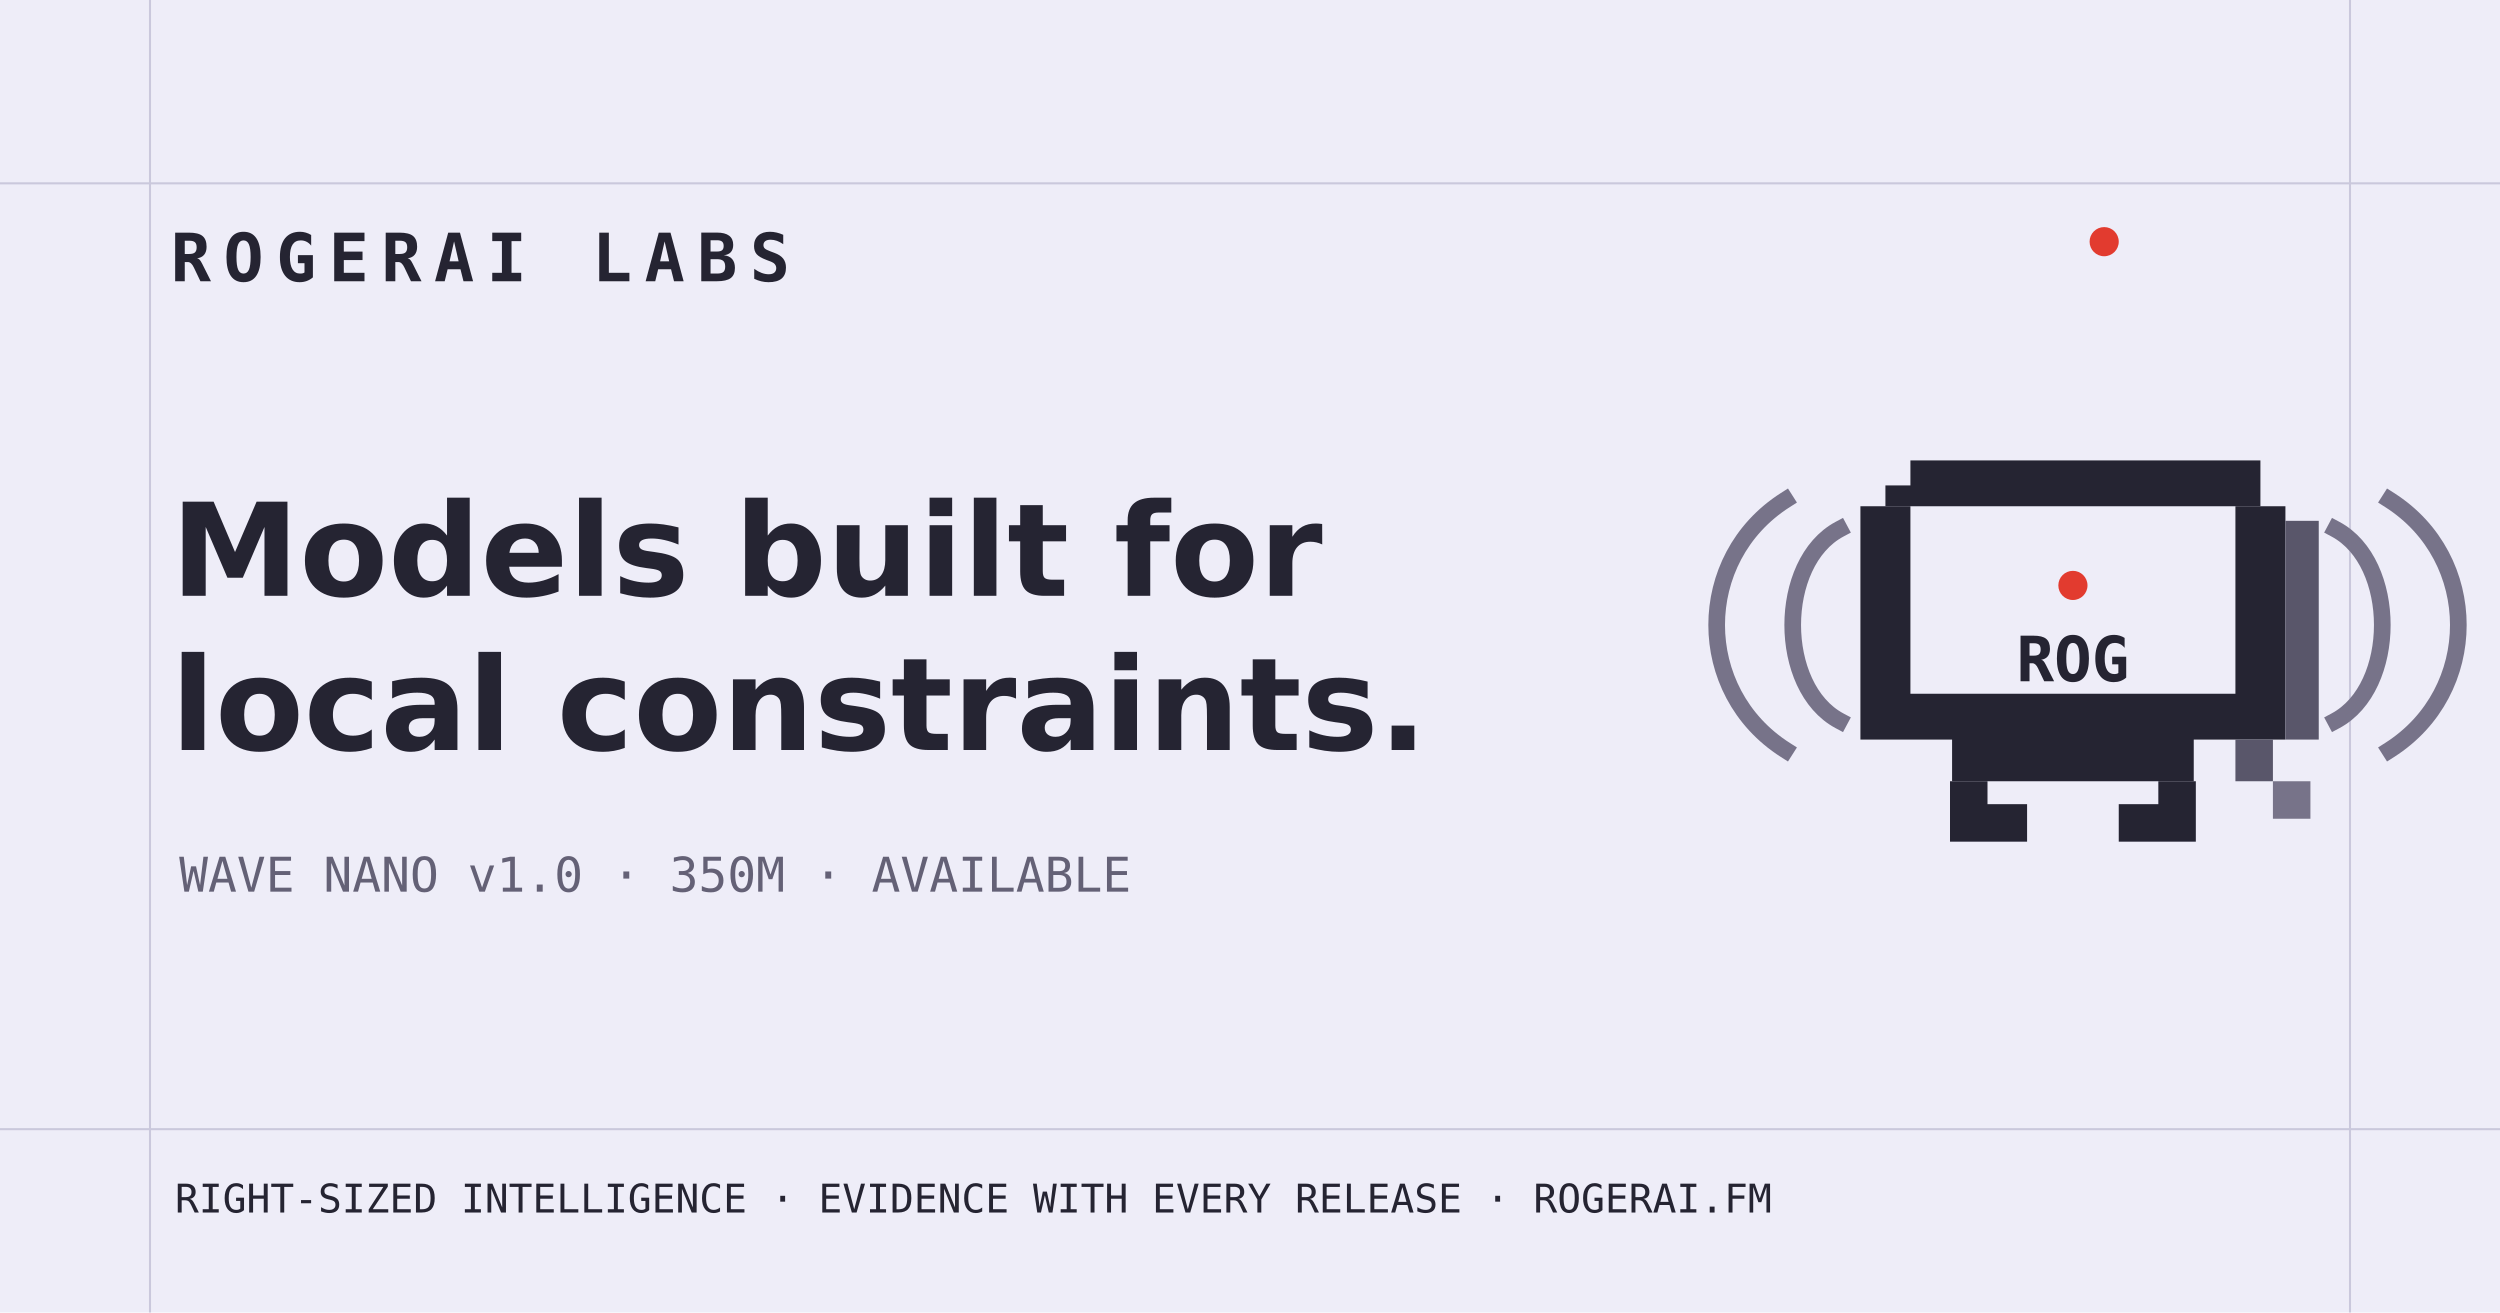
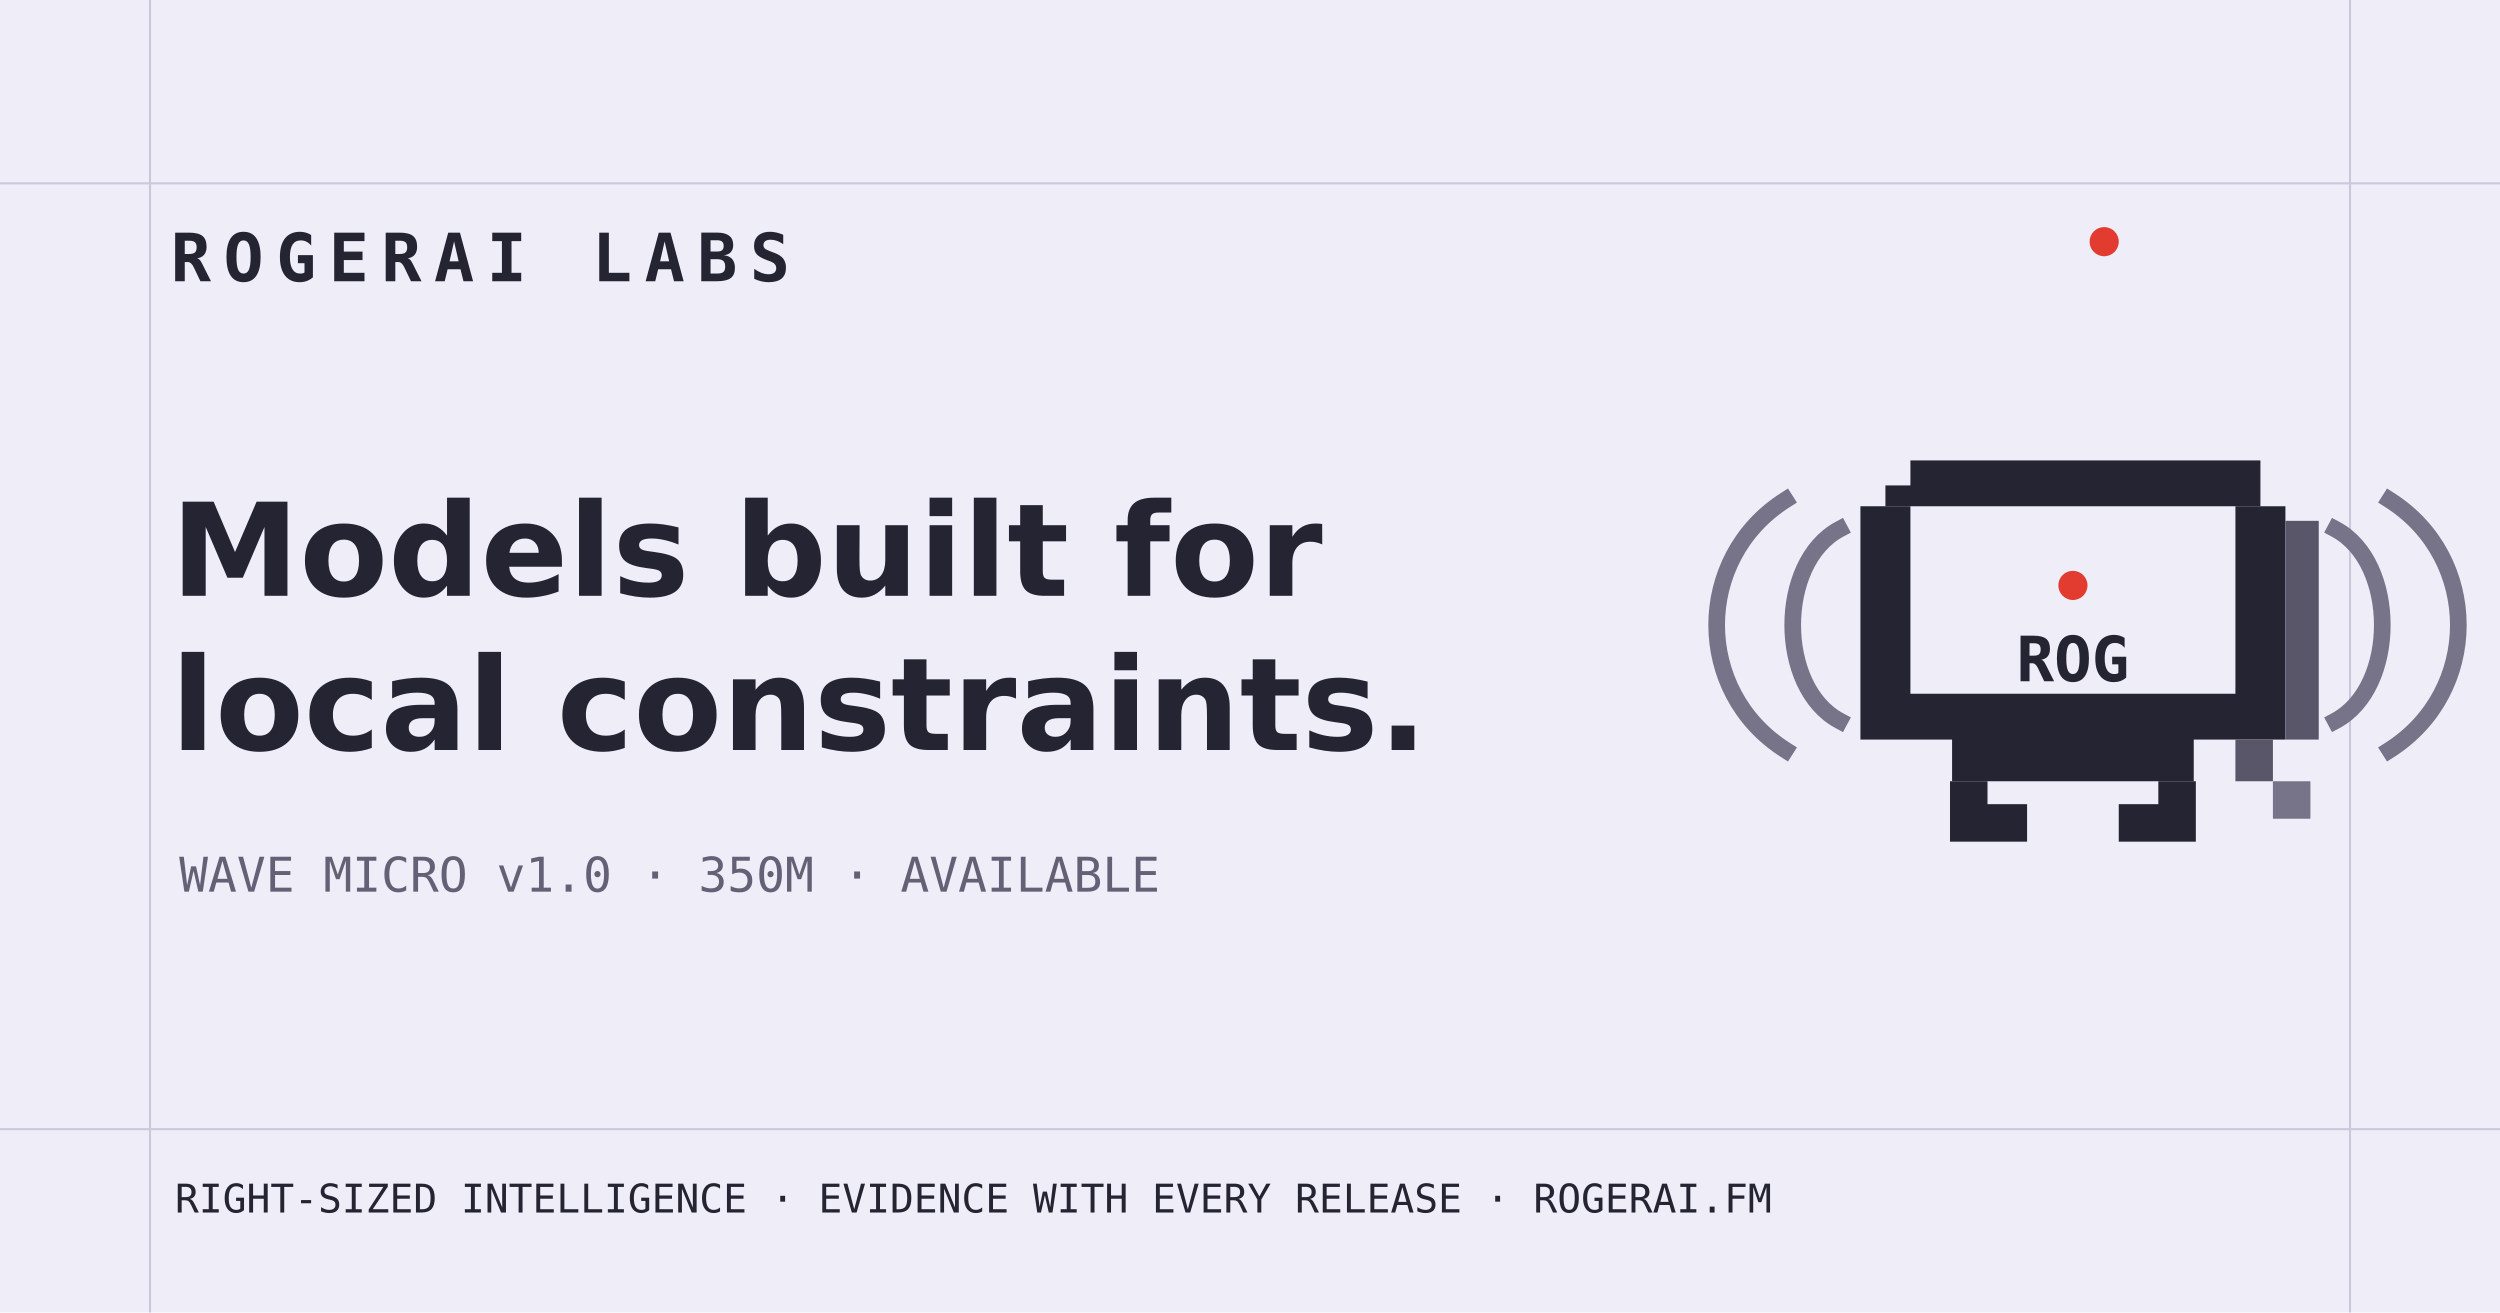
<svg xmlns="http://www.w3.org/2000/svg" width="1200" height="630" viewBox="0 0 1200 630">
  <rect width="1200" height="630" fill="#eeedf8" />
  <path d="M0 88H1200M0 542H1200" stroke="#cac8dc" />
  <path d="M72 0V630M1128 0V630" stroke="#cac8dc" />
  <circle cx="1010" cy="116" r="7" fill="#e23b2f" />
  <text x="82" y="135" fill="#252432" font-family="DejaVu Sans Mono,monospace" font-size="32" font-weight="700" letter-spacing="6">ROGERAI LABS</text>
  <text x="82" y="286" fill="#252432" font-family="DejaVu Sans,sans-serif" font-size="62" font-weight="700">Models built for</text>
  <text x="82" y="360" fill="#252432" font-family="DejaVu Sans,sans-serif" font-size="62" font-weight="700">local constraints.</text>
-   <text x="86" y="428" fill="#646176" font-family="DejaVu Sans Mono,monospace" font-size="23">WAVE NANO v1.0 · 350M · AVAILABLE</text>
+   <text x="86" y="428" fill="#646176" font-family="DejaVu Sans Mono,monospace" font-size="23">WAVE MICRO v1.0 · 350M · AVAILABLE</text>
  <g transform="translate(835 205)">
    <path d="M48 49C18 65 18 125 48 141M22 35C-22 63-22 127 22 155M286 49c30 16 30 76 0 92M312 35c44 28 44 92 0 120" fill="none" stroke="#777389" stroke-width="8" stroke-linecap="square" />
    <path d="M82 16h168v22H70V28h12z" fill="#252432" />
    <path d="M58 38h24v112H58zM238 38h24v112h-24zM82 128h156v22h-20v20H102v-20H82z" fill="#252432" />
    <path d="M262 45h16v105h-16zM238 150h18v20h-18z" fill="#59566a" />
    <path d="M256 170h18v18h-18z" fill="#777389" />
    <circle cx="160" cy="76" r="7" fill="#e23b2f" />
    <text x="160" y="122" text-anchor="middle" fill="#252432" font-family="DejaVu Sans Mono,monospace" font-size="30" font-weight="700">ROG</text>
    <path d="M110 170v20h28M210 170v20h-28" fill="none" stroke="#252432" stroke-width="18" />
  </g>
  <text x="84" y="582" fill="#252432" font-family="DejaVu Sans Mono,monospace" font-size="19">RIGHT-SIZED INTELLIGENCE · EVIDENCE WITH EVERY RELEASE · ROGERAI.FM</text>
</svg>
